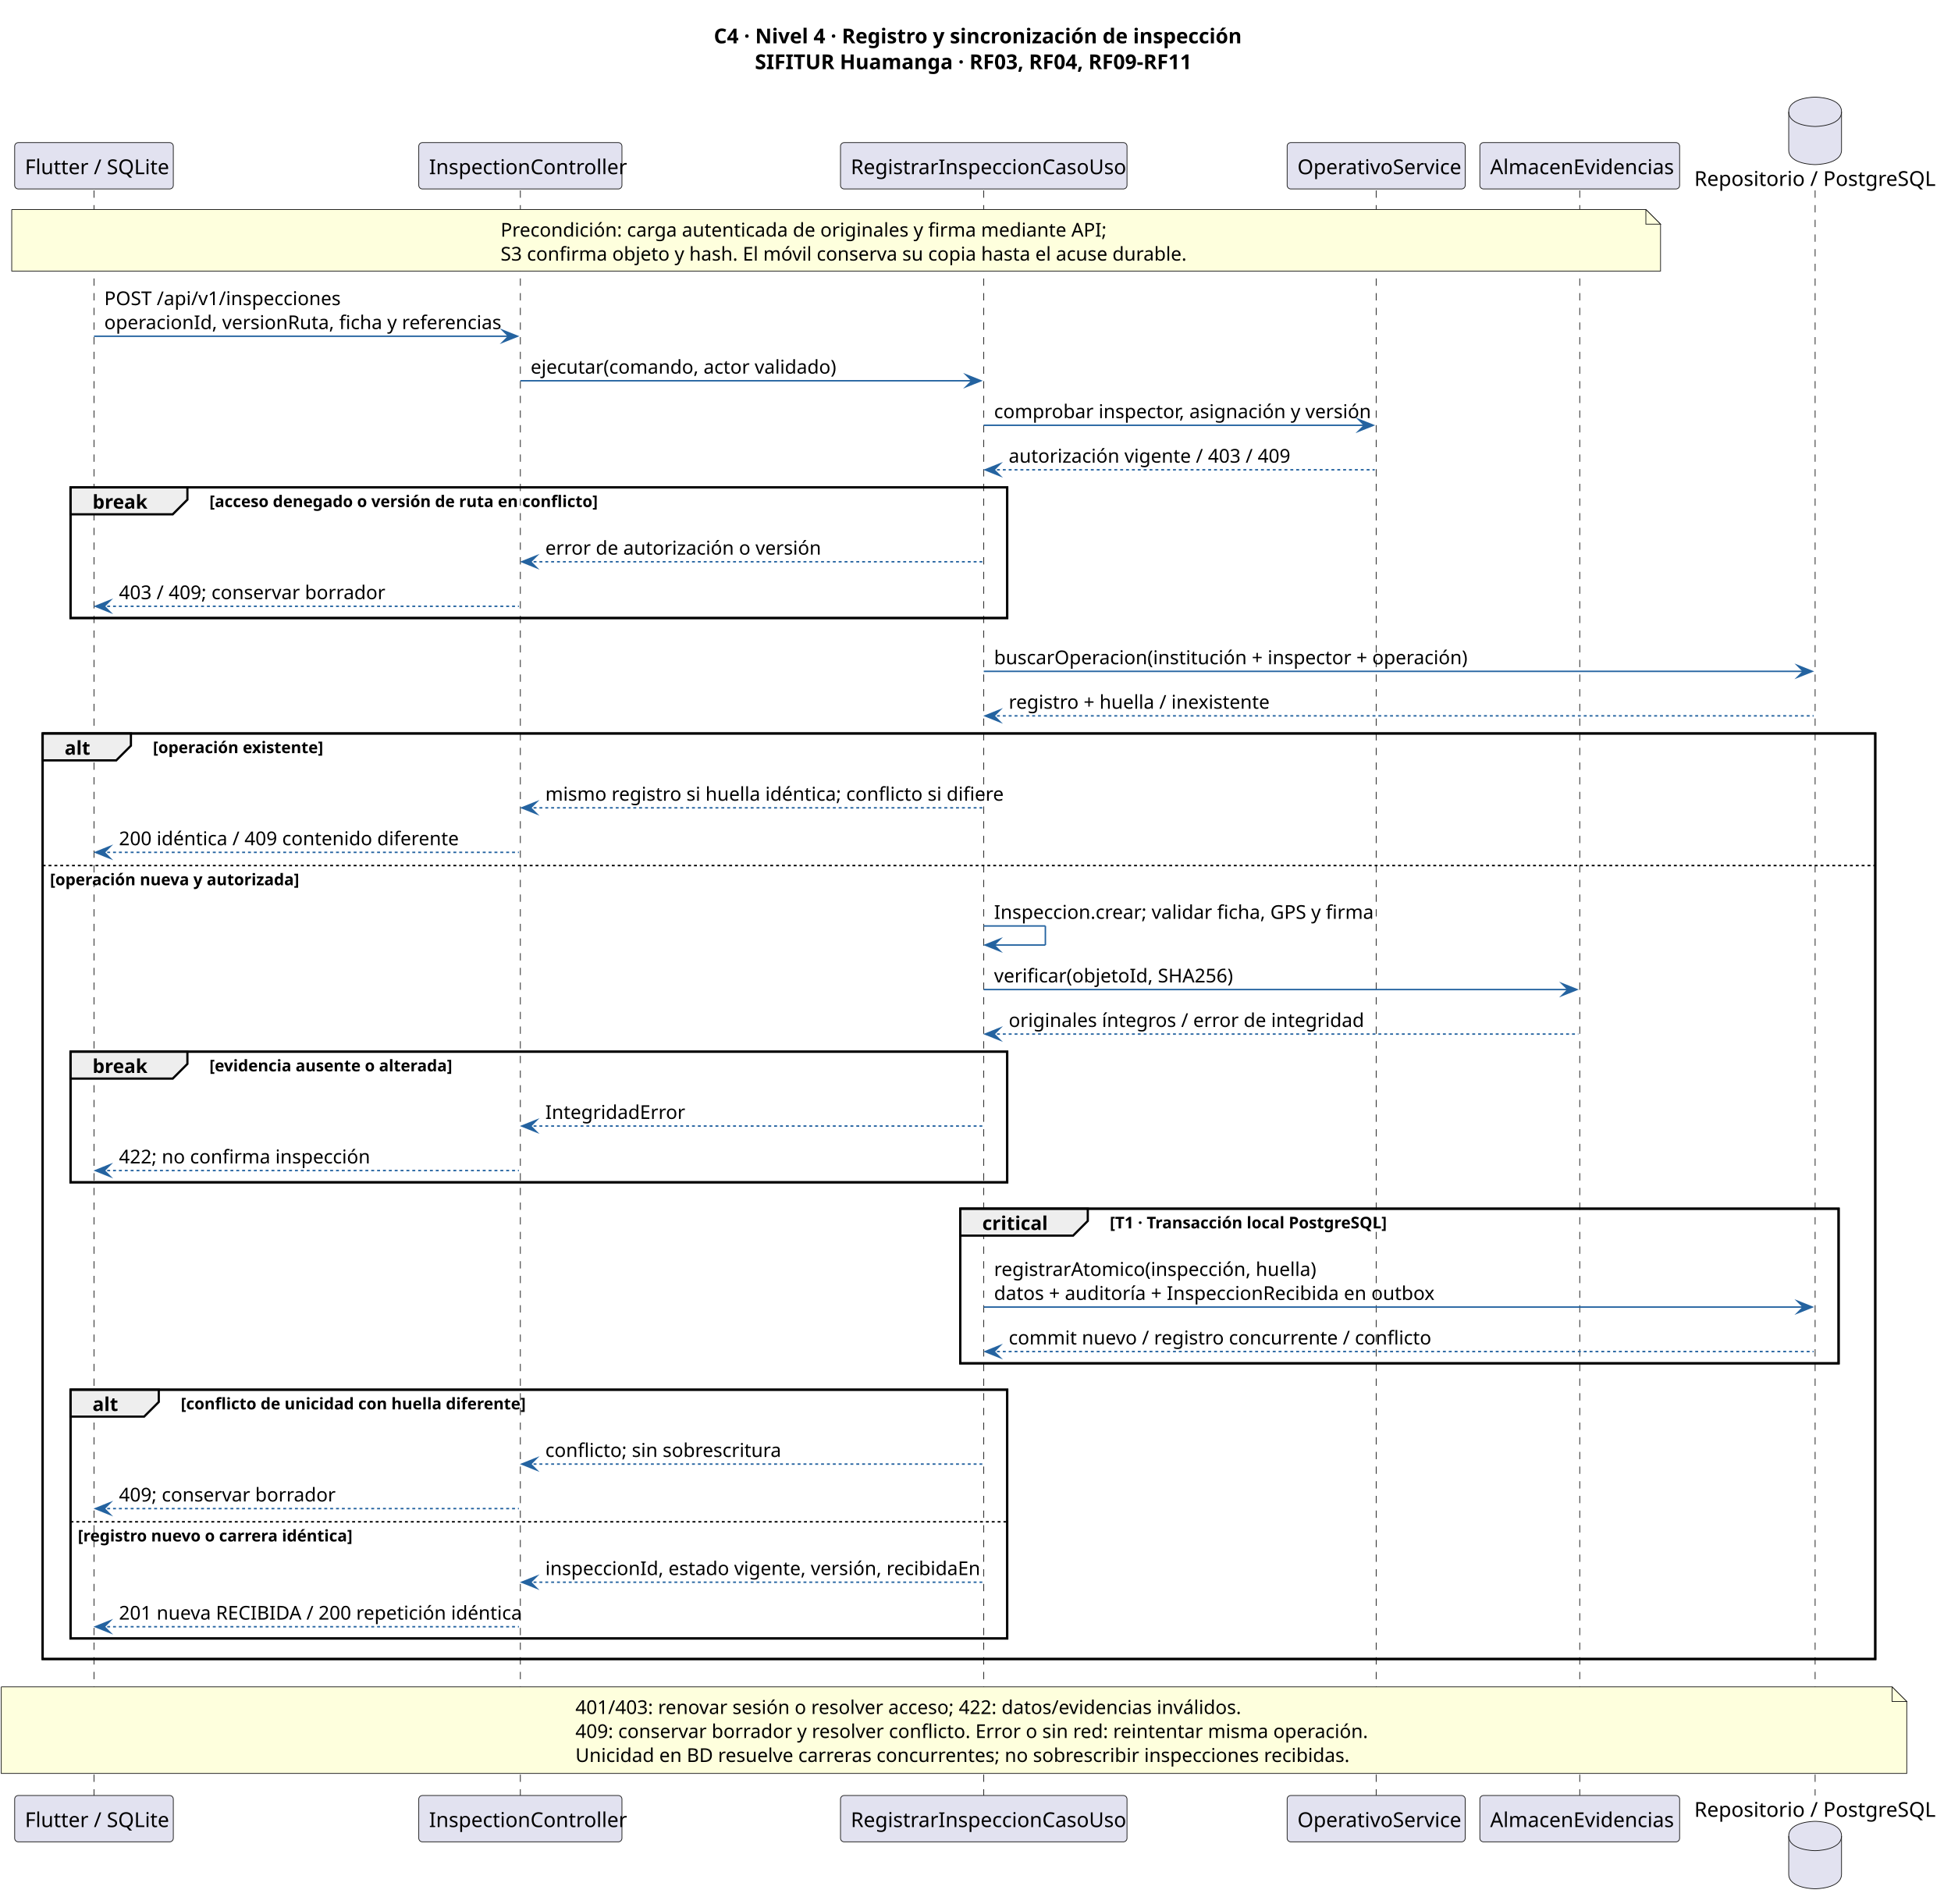
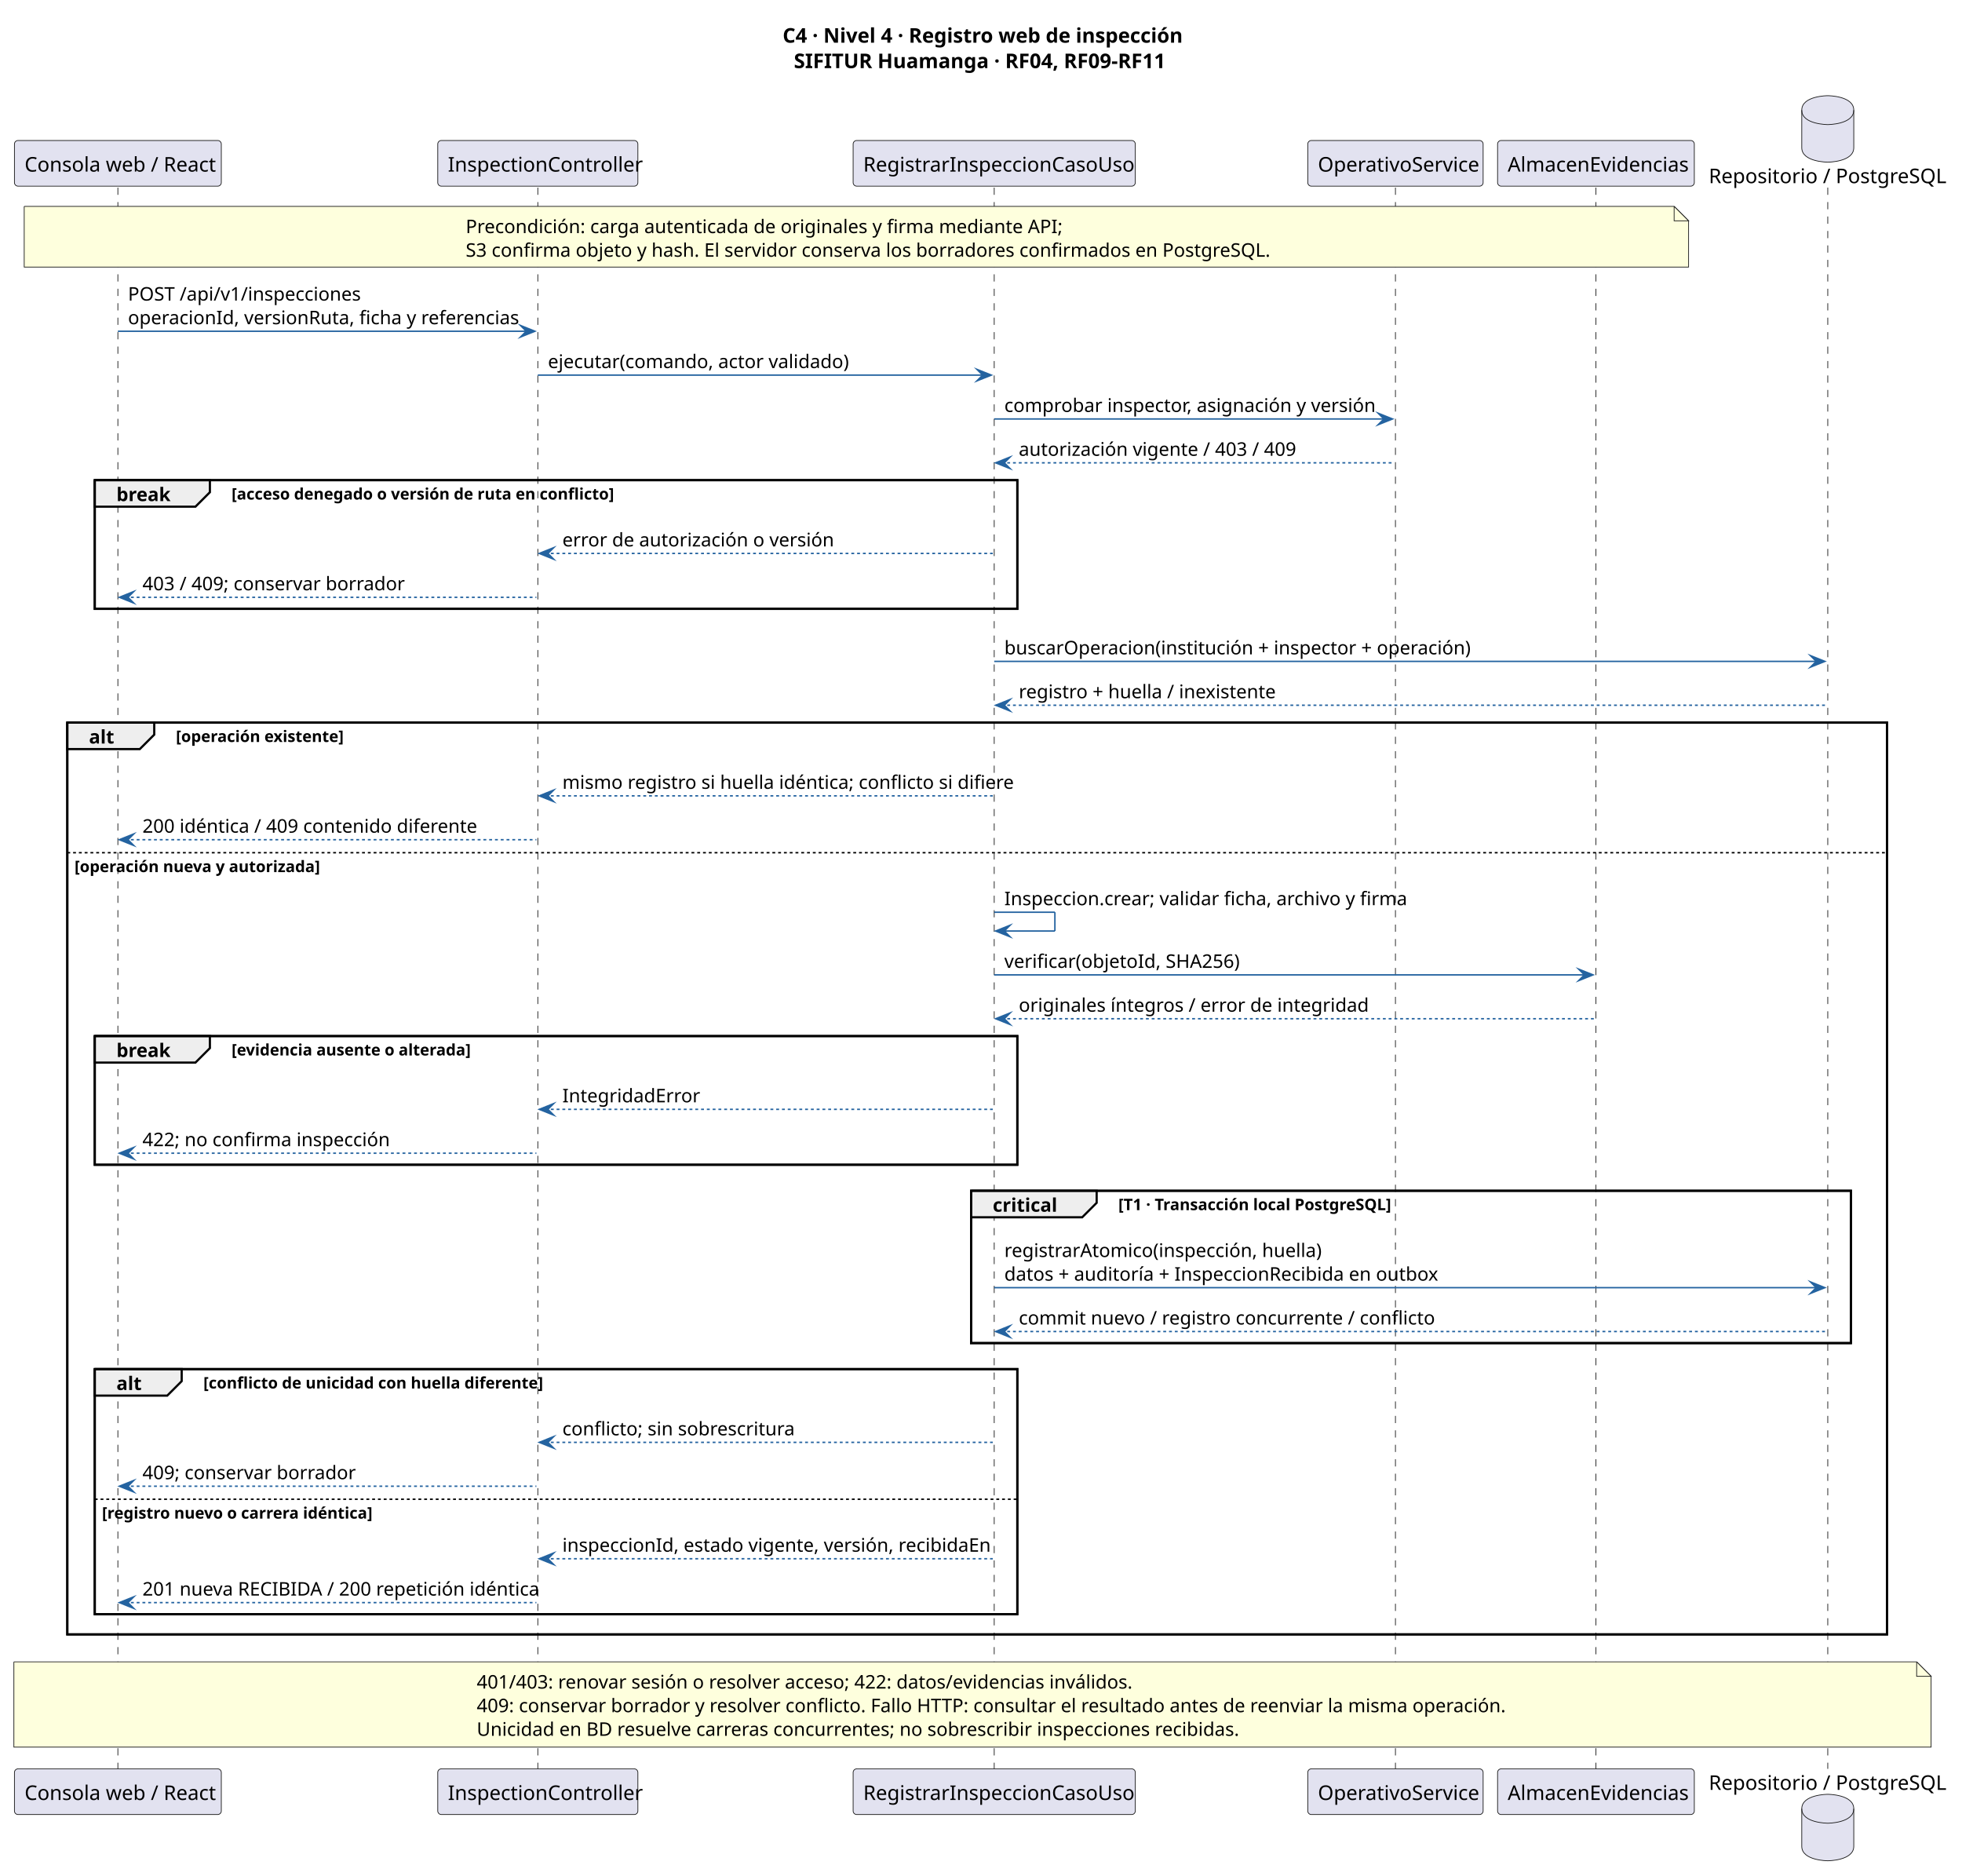
- <svg xmlns="http://www.w3.org/2000/svg" version="1.1" data-diagram-type="SEQUENCE" style="width:1330px;height:1298px;background:#FFFFFF;" width="1330px" height="1298px" viewBox="0 0 1330 1298" zoomAndPan="magnify" preserveAspectRatio="none" contentStyleType="text/css">
+ <svg xmlns="http://www.w3.org/2000/svg" version="1.1" data-diagram-type="SEQUENCE" style="width:1358px;height:1298px;background:#FFFFFF;" width="1358px" height="1298px" viewBox="0 0 1358 1298" zoomAndPan="magnify" preserveAspectRatio="none" contentStyleType="text/css">
  <defs />
  <g font-family="sans-serif" lengthAdjust="spacing">
    <g class="title" data-source-line="1">
-       <text x="486.603" y="29.533" fill="#000" font-size="14" textLength="355.537" font-weight="700">C4 · Nivel 4 · Registro y sincronización de inspección</text>
-       <text x="514.62" y="47.143" fill="#000" font-size="14" textLength="299.503" font-weight="700">SIFITUR Huamanga · RF03, RF04, RF09-RF11</text>
-     </g>
-     <rect x="48.072" y="332.289" width="638.556" height="89.055" fill="none" style="stroke:#000;stroke-width:1.5;" />
-     <rect x="29.072" y="500.047" width="1249.298" height="631" fill="none" style="stroke:#000;stroke-width:1.5;" />
-     <rect x="48.072" y="716.992" width="638.556" height="89.055" fill="none" style="stroke:#000;stroke-width:1.5;" />
-     <rect x="654.628" y="824.047" width="598.742" height="105.406" fill="none" style="stroke:#000;stroke-width:1.5;" />
-     <rect x="48.072" y="947.453" width="638.556" height="169.594" fill="none" style="stroke:#000;stroke-width:1.5;" />
-     <g class="participant-lifeline" data-qualified-name="Movil" data-entity-uid="part1" id="part1-lifeline" data-source-line="4">
-       <g>
-         <rect x="60.572" y="129.828" width="8" height="1094.273" fill="#000" fill-opacity="0" />
-         <line x1="64.072" y1="129.828" x2="64.072" y2="1224.102" style="stroke:#181818;stroke-width:0.5;stroke-dasharray:5,5;" />
+       <text x="541.698" y="29.533" fill="#000" font-size="14" textLength="273.068" font-weight="700">C4 · Nivel 4 · Registro web de inspección</text>
+       <text x="549.487" y="47.143" fill="#000" font-size="14" textLength="257.489" font-weight="700">SIFITUR Huamanga · RF04, RF09-RF11</text>
+     </g>
+     <rect x="65.589" y="332.289" width="638.556" height="89.055" fill="none" style="stroke:#000;stroke-width:1.5;" />
+     <rect x="46.589" y="500.047" width="1259.502" height="631" fill="none" style="stroke:#000;stroke-width:1.5;" />
+     <rect x="65.589" y="716.992" width="638.556" height="89.055" fill="none" style="stroke:#000;stroke-width:1.5;" />
+     <rect x="672.145" y="824.047" width="608.947" height="105.406" fill="none" style="stroke:#000;stroke-width:1.5;" />
+     <rect x="65.589" y="947.453" width="638.556" height="169.594" fill="none" style="stroke:#000;stroke-width:1.5;" />
+     <g class="participant-lifeline" data-qualified-name="Web" data-entity-uid="part1" id="part1-lifeline" data-source-line="4">
+       <g>
+         <rect x="78.089" y="129.828" width="8" height="1094.273" fill="#000" fill-opacity="0" />
+         <line x1="81.589" y1="129.828" x2="81.589" y2="1224.102" style="stroke:#181818;stroke-width:0.5;stroke-dasharray:5,5;" />
      </g>
    </g>
    <g class="participant-lifeline" data-qualified-name="Controller" data-entity-uid="part2" id="part2-lifeline" data-source-line="5">
      <g>
-         <rect x="351.231" y="129.828" width="8" height="1094.273" fill="#000" fill-opacity="0" />
-         <line x1="354.731" y1="129.828" x2="354.731" y2="1224.102" style="stroke:#181818;stroke-width:0.5;stroke-dasharray:5,5;" />
+         <rect x="368.748" y="129.828" width="8" height="1094.273" fill="#000" fill-opacity="0" />
+         <line x1="372.248" y1="129.828" x2="372.248" y2="1224.102" style="stroke:#181818;stroke-width:0.5;stroke-dasharray:5,5;" />
      </g>
    </g>
    <g class="participant-lifeline" data-qualified-name="Caso" data-entity-uid="part3" id="part3-lifeline" data-source-line="6">
      <g>
-         <rect x="667.128" y="129.828" width="8" height="1094.273" fill="#000" fill-opacity="0" />
-         <line x1="670.628" y1="129.828" x2="670.628" y2="1224.102" style="stroke:#181818;stroke-width:0.5;stroke-dasharray:5,5;" />
+         <rect x="684.645" y="129.828" width="8" height="1094.273" fill="#000" fill-opacity="0" />
+         <line x1="688.145" y1="129.828" x2="688.145" y2="1224.102" style="stroke:#181818;stroke-width:0.5;stroke-dasharray:5,5;" />
      </g>
    </g>
    <g class="participant-lifeline" data-qualified-name="Operativo" data-entity-uid="part4" id="part4-lifeline" data-source-line="7">
      <g>
-         <rect x="934.637" y="129.828" width="8" height="1094.273" fill="#000" fill-opacity="0" />
-         <line x1="938.137" y1="129.828" x2="938.137" y2="1224.102" style="stroke:#181818;stroke-width:0.5;stroke-dasharray:5,5;" />
+         <rect x="962.358" y="129.828" width="8" height="1094.273" fill="#000" fill-opacity="0" />
+         <line x1="965.858" y1="129.828" x2="965.858" y2="1224.102" style="stroke:#181818;stroke-width:0.5;stroke-dasharray:5,5;" />
      </g>
    </g>
    <g class="participant-lifeline" data-qualified-name="Objetos" data-entity-uid="part5" id="part5-lifeline" data-source-line="8">
      <g>
-         <rect x="1073.412" y="129.828" width="8" height="1094.273" fill="#000" fill-opacity="0" />
-         <line x1="1076.912" y1="129.828" x2="1076.912" y2="1224.102" style="stroke:#181818;stroke-width:0.5;stroke-dasharray:5,5;" />
+         <rect x="1101.134" y="129.828" width="8" height="1094.273" fill="#000" fill-opacity="0" />
+         <line x1="1104.634" y1="129.828" x2="1104.634" y2="1224.102" style="stroke:#181818;stroke-width:0.5;stroke-dasharray:5,5;" />
      </g>
    </g>
    <g class="participant-lifeline" data-qualified-name="DB" data-entity-uid="part6" id="part6-lifeline" data-source-line="9">
      <g>
-         <rect x="1233.87" y="129.828" width="8" height="1094.273" fill="#000" fill-opacity="0" />
-         <line x1="1237.37" y1="129.828" x2="1237.37" y2="1224.102" style="stroke:#181818;stroke-width:0.5;stroke-dasharray:5,5;" />
-       </g>
-     </g>
-     <g class="participant participant-head" data-qualified-name="Movil" data-entity-uid="part1" id="part1-head" data-source-line="4">
-       <rect x="10" y="97.219" width="108.145" height="31.609" fill="#E2E2F0" style="stroke:#181818;stroke-width:0.5;" rx="2.5" ry="2.5" />
-       <text x="17" y="118.752" fill="#000" font-size="14" textLength="94.145">Flutter / SQLite</text>
+         <rect x="1261.592" y="129.828" width="8" height="1094.273" fill="#000" fill-opacity="0" />
+         <line x1="1265.092" y1="129.828" x2="1265.092" y2="1224.102" style="stroke:#181818;stroke-width:0.5;stroke-dasharray:5,5;" />
+       </g>
+     </g>
+     <g class="participant participant-head" data-qualified-name="Web" data-entity-uid="part1" id="part1-head" data-source-line="4">
+       <rect x="10" y="97.219" width="143.179" height="31.609" fill="#E2E2F0" style="stroke:#181818;stroke-width:0.5;" rx="2.5" ry="2.5" />
+       <text x="17" y="118.752" fill="#000" font-size="14" textLength="129.179">Consola web / React</text>
    </g>
    <g class="participant participant-head" data-qualified-name="Controller" data-entity-uid="part2" id="part2-head" data-source-line="5">
-       <rect x="285.476" y="97.219" width="138.51" height="31.609" fill="#E2E2F0" style="stroke:#181818;stroke-width:0.5;" rx="2.5" ry="2.5" />
-       <text x="292.476" y="118.752" fill="#000" font-size="14" textLength="124.51">InspectionController</text>
+       <rect x="302.993" y="97.219" width="138.51" height="31.609" fill="#E2E2F0" style="stroke:#181818;stroke-width:0.5;" rx="2.5" ry="2.5" />
+       <text x="309.993" y="118.752" fill="#000" font-size="14" textLength="124.51">InspectionController</text>
    </g>
    <g class="participant participant-head" data-qualified-name="Caso" data-entity-uid="part3" id="part3-head" data-source-line="6">
-       <rect x="572.977" y="97.219" width="195.303" height="31.609" fill="#E2E2F0" style="stroke:#181818;stroke-width:0.5;" rx="2.5" ry="2.5" />
-       <text x="579.977" y="118.752" fill="#000" font-size="14" textLength="181.303">RegistrarInspeccionCasoUso</text>
+       <rect x="590.494" y="97.219" width="195.303" height="31.609" fill="#E2E2F0" style="stroke:#181818;stroke-width:0.5;" rx="2.5" ry="2.5" />
+       <text x="597.494" y="118.752" fill="#000" font-size="14" textLength="181.303">RegistrarInspeccionCasoUso</text>
    </g>
    <g class="participant participant-head" data-qualified-name="Operativo" data-entity-uid="part4" id="part4-head" data-source-line="7">
-       <rect x="877.447" y="97.219" width="121.379" height="31.609" fill="#E2E2F0" style="stroke:#181818;stroke-width:0.5;" rx="2.5" ry="2.5" />
-       <text x="884.447" y="118.752" fill="#000" font-size="14" textLength="107.379">OperativoService</text>
+       <rect x="905.169" y="97.219" width="121.379" height="31.609" fill="#E2E2F0" style="stroke:#181818;stroke-width:0.5;" rx="2.5" ry="2.5" />
+       <text x="912.169" y="118.752" fill="#000" font-size="14" textLength="107.379">OperativoService</text>
    </g>
    <g class="participant participant-head" data-qualified-name="Objetos" data-entity-uid="part5" id="part5-head" data-source-line="8">
-       <rect x="1008.826" y="97.219" width="136.172" height="31.609" fill="#E2E2F0" style="stroke:#181818;stroke-width:0.5;" rx="2.5" ry="2.5" />
-       <text x="1015.826" y="118.752" fill="#000" font-size="14" textLength="122.172">AlmacenEvidencias</text>
+       <rect x="1036.548" y="97.219" width="136.172" height="31.609" fill="#E2E2F0" style="stroke:#181818;stroke-width:0.5;" rx="2.5" ry="2.5" />
+       <text x="1043.548" y="118.752" fill="#000" font-size="14" textLength="122.172">AlmacenEvidencias</text>
    </g>
    <g class="participant participant-head" data-qualified-name="DB" data-entity-uid="part6" id="part6-head" data-source-line="9">
-       <text x="1154.998" y="126.752" fill="#000" font-size="14" textLength="158.744">Repositorio / PostgreSQL</text>
-       <path d="M1219.37,76.219 C1219.37,66.219 1237.37,66.219 1237.37,66.219 C1237.37,66.219 1255.37,66.219 1255.37,76.219 L1255.37,102.219 C1255.37,112.219 1237.37,112.219 1237.37,112.219 C1237.37,112.219 1219.37,112.219 1219.37,102.219 L1219.37,76.219" style="stroke:#181818;stroke-width:0.5;" fill="#E2E2F0" />
-       <path d="M1219.37,76.219 C1219.37,86.219 1237.37,86.219 1237.37,86.219 C1237.37,86.219 1255.37,86.219 1255.37,76.219" style="stroke:#181818;stroke-width:0.5;" fill="none" />
-     </g>
-     <g class="participant participant-tail" data-qualified-name="Movil" data-entity-uid="part1" id="part1-tail" data-source-line="4">
-       <rect x="10" y="1224.102" width="108.145" height="31.609" fill="#E2E2F0" style="stroke:#181818;stroke-width:0.5;" rx="2.5" ry="2.5" />
-       <text x="17" y="1245.635" fill="#000" font-size="14" textLength="94.145">Flutter / SQLite</text>
+       <text x="1182.72" y="126.752" fill="#000" font-size="14" textLength="158.744">Repositorio / PostgreSQL</text>
+       <path d="M1247.092,76.219 C1247.092,66.219 1265.092,66.219 1265.092,66.219 C1265.092,66.219 1283.092,66.219 1283.092,76.219 L1283.092,102.219 C1283.092,112.219 1265.092,112.219 1265.092,112.219 C1265.092,112.219 1247.092,112.219 1247.092,102.219 L1247.092,76.219" style="stroke:#181818;stroke-width:0.5;" fill="#E2E2F0" />
+       <path d="M1247.092,76.219 C1247.092,86.219 1265.092,86.219 1265.092,86.219 C1265.092,86.219 1283.092,86.219 1283.092,76.219" style="stroke:#181818;stroke-width:0.5;" fill="none" />
+     </g>
+     <g class="participant participant-tail" data-qualified-name="Web" data-entity-uid="part1" id="part1-tail" data-source-line="4">
+       <rect x="10" y="1224.102" width="143.179" height="31.609" fill="#E2E2F0" style="stroke:#181818;stroke-width:0.5;" rx="2.5" ry="2.5" />
+       <text x="17" y="1245.635" fill="#000" font-size="14" textLength="129.179">Consola web / React</text>
    </g>
    <g class="participant participant-tail" data-qualified-name="Controller" data-entity-uid="part2" id="part2-tail" data-source-line="5">
-       <rect x="285.476" y="1224.102" width="138.51" height="31.609" fill="#E2E2F0" style="stroke:#181818;stroke-width:0.5;" rx="2.5" ry="2.5" />
-       <text x="292.476" y="1245.635" fill="#000" font-size="14" textLength="124.51">InspectionController</text>
+       <rect x="302.993" y="1224.102" width="138.51" height="31.609" fill="#E2E2F0" style="stroke:#181818;stroke-width:0.5;" rx="2.5" ry="2.5" />
+       <text x="309.993" y="1245.635" fill="#000" font-size="14" textLength="124.51">InspectionController</text>
    </g>
    <g class="participant participant-tail" data-qualified-name="Caso" data-entity-uid="part3" id="part3-tail" data-source-line="6">
-       <rect x="572.977" y="1224.102" width="195.303" height="31.609" fill="#E2E2F0" style="stroke:#181818;stroke-width:0.5;" rx="2.5" ry="2.5" />
-       <text x="579.977" y="1245.635" fill="#000" font-size="14" textLength="181.303">RegistrarInspeccionCasoUso</text>
+       <rect x="590.494" y="1224.102" width="195.303" height="31.609" fill="#E2E2F0" style="stroke:#181818;stroke-width:0.5;" rx="2.5" ry="2.5" />
+       <text x="597.494" y="1245.635" fill="#000" font-size="14" textLength="181.303">RegistrarInspeccionCasoUso</text>
    </g>
    <g class="participant participant-tail" data-qualified-name="Operativo" data-entity-uid="part4" id="part4-tail" data-source-line="7">
-       <rect x="877.447" y="1224.102" width="121.379" height="31.609" fill="#E2E2F0" style="stroke:#181818;stroke-width:0.5;" rx="2.5" ry="2.5" />
-       <text x="884.447" y="1245.635" fill="#000" font-size="14" textLength="107.379">OperativoService</text>
+       <rect x="905.169" y="1224.102" width="121.379" height="31.609" fill="#E2E2F0" style="stroke:#181818;stroke-width:0.5;" rx="2.5" ry="2.5" />
+       <text x="912.169" y="1245.635" fill="#000" font-size="14" textLength="107.379">OperativoService</text>
    </g>
    <g class="participant participant-tail" data-qualified-name="Objetos" data-entity-uid="part5" id="part5-tail" data-source-line="8">
-       <rect x="1008.826" y="1224.102" width="136.172" height="31.609" fill="#E2E2F0" style="stroke:#181818;stroke-width:0.5;" rx="2.5" ry="2.5" />
-       <text x="1015.826" y="1245.635" fill="#000" font-size="14" textLength="122.172">AlmacenEvidencias</text>
+       <rect x="1036.548" y="1224.102" width="136.172" height="31.609" fill="#E2E2F0" style="stroke:#181818;stroke-width:0.5;" rx="2.5" ry="2.5" />
+       <text x="1043.548" y="1245.635" fill="#000" font-size="14" textLength="122.172">AlmacenEvidencias</text>
    </g>
    <g class="participant participant-tail" data-qualified-name="DB" data-entity-uid="part6" id="part6-tail" data-source-line="9">
-       <text x="1154.998" y="1238.635" fill="#000" font-size="14" textLength="158.744">Repositorio / PostgreSQL</text>
-       <path d="M1219.37,1251.711 C1219.37,1241.711 1237.37,1241.711 1237.37,1241.711 C1237.37,1241.711 1255.37,1241.711 1255.37,1251.711 L1255.37,1277.711 C1255.37,1287.711 1237.37,1287.711 1237.37,1287.711 C1237.37,1287.711 1219.37,1287.711 1219.37,1277.711 L1219.37,1251.711" style="stroke:#181818;stroke-width:0.5;" fill="#E2E2F0" />
-       <path d="M1219.37,1251.711 C1219.37,1261.711 1237.37,1261.711 1237.37,1261.711 C1237.37,1261.711 1255.37,1261.711 1255.37,1251.711" style="stroke:#181818;stroke-width:0.5;" fill="none" />
-     </g>
-     <path d="M7.993,142.828 L7.993,184.828 L1131.993,184.828 L1131.993,152.828 L1121.993,142.828 L7.993,142.828" style="stroke:#181818;stroke-width:0.5;" fill="#FEFFDD" />
-     <path d="M1121.993,142.828 L1121.993,152.828 L1131.993,152.828 L1121.993,142.828" style="stroke:#181818;stroke-width:0.5;" fill="#FEFFDD" />
-     <text x="341.26" y="161.323" fill="#000" font-size="13" textLength="390.939">Precondición: carga autenticada de originales y firma mediante API;</text>
-     <text x="341.26" y="177.675" fill="#000" font-size="13" textLength="449.465">S3 confirma objeto y hash. El móvil conserva su copia hasta el acuse durable.</text>
+       <text x="1182.72" y="1238.635" fill="#000" font-size="14" textLength="158.744">Repositorio / PostgreSQL</text>
+       <path d="M1247.092,1251.711 C1247.092,1241.711 1265.092,1241.711 1265.092,1241.711 C1265.092,1241.711 1283.092,1241.711 1283.092,1251.711 L1283.092,1277.711 C1283.092,1287.711 1265.092,1287.711 1265.092,1287.711 C1265.092,1287.711 1247.092,1287.711 1247.092,1277.711 L1247.092,1251.711" style="stroke:#181818;stroke-width:0.5;" fill="#E2E2F0" />
+       <path d="M1247.092,1251.711 C1247.092,1261.711 1265.092,1261.711 1265.092,1261.711 C1265.092,1261.711 1283.092,1261.711 1283.092,1251.711" style="stroke:#181818;stroke-width:0.5;" fill="none" />
+     </g>
+     <path d="M16.752,142.828 L16.752,184.828 L1168.752,184.828 L1168.752,152.828 L1158.752,142.828 L16.752,142.828" style="stroke:#181818;stroke-width:0.5;" fill="#FEFFDD" />
+     <path d="M1158.752,142.828 L1158.752,152.828 L1168.752,152.828 L1158.752,142.828" style="stroke:#181818;stroke-width:0.5;" fill="#FEFFDD" />
+     <text x="322.343" y="161.323" fill="#000" font-size="13" textLength="390.939">Precondición: carga autenticada de originales y firma mediante API;</text>
+     <text x="322.343" y="177.675" fill="#000" font-size="13" textLength="532.537">S3 confirma objeto y hash. El servidor conserva los borradores confirmados en PostgreSQL.</text>
    <g class="message" data-entity-1="part1" data-entity-2="part2" id="msg1" data-source-line="14">
-       <polygon points="342.731,225.234,352.731,229.234,342.731,233.234,346.731,229.234" fill="#2463A0" style="stroke:#2463A0;stroke-width:1;stroke-linejoin:miter;stroke-miterlimit:10;" />
-       <line x1="64.072" y1="229.234" x2="348.731" y2="229.234" style="stroke:#2463A0;stroke-width:1;" />
-       <text x="71.072" y="208.026" fill="#000" font-size="13" textLength="156.076">POST /api/v1/inspecciones</text>
-       <text x="71.072" y="224.378" fill="#000" font-size="13" textLength="257.245">operacionId, versionRuta, ficha y referencias</text>
+       <polygon points="360.248,225.234,370.248,229.234,360.248,233.234,364.248,229.234" fill="#2463A0" style="stroke:#2463A0;stroke-width:1;stroke-linejoin:miter;stroke-miterlimit:10;" />
+       <line x1="81.589" y1="229.234" x2="366.248" y2="229.234" style="stroke:#2463A0;stroke-width:1;" />
+       <text x="88.589" y="208.026" fill="#000" font-size="13" textLength="156.076">POST /api/v1/inspecciones</text>
+       <text x="88.589" y="224.378" fill="#000" font-size="13" textLength="257.245">operacionId, versionRuta, ficha y referencias</text>
    </g>
    <g class="message" data-entity-1="part2" data-entity-2="part3" id="msg2" data-source-line="15">
-       <polygon points="658.628,255.586,668.628,259.586,658.628,263.586,662.628,259.586" fill="#2463A0" style="stroke:#2463A0;stroke-width:1;stroke-linejoin:miter;stroke-miterlimit:10;" />
-       <line x1="354.731" y1="259.586" x2="664.628" y2="259.586" style="stroke:#2463A0;stroke-width:1;" />
-       <text x="361.731" y="254.729" fill="#000" font-size="13" textLength="196.549">ejecutar(comando, actor validado)</text>
+       <polygon points="676.145,255.586,686.145,259.586,676.145,263.586,680.145,259.586" fill="#2463A0" style="stroke:#2463A0;stroke-width:1;stroke-linejoin:miter;stroke-miterlimit:10;" />
+       <line x1="372.248" y1="259.586" x2="682.145" y2="259.586" style="stroke:#2463A0;stroke-width:1;" />
+       <text x="379.248" y="254.729" fill="#000" font-size="13" textLength="196.549">ejecutar(comando, actor validado)</text>
    </g>
    <g class="message" data-entity-1="part3" data-entity-2="part4" id="msg3" data-source-line="16">
-       <polygon points="926.137,285.938,936.137,289.938,926.137,293.938,930.137,289.938" fill="#2463A0" style="stroke:#2463A0;stroke-width:1;stroke-linejoin:miter;stroke-miterlimit:10;" />
-       <line x1="670.628" y1="289.938" x2="932.137" y2="289.938" style="stroke:#2463A0;stroke-width:1;" />
-       <text x="677.628" y="285.081" fill="#000" font-size="13" textLength="243.509">comprobar inspector, asignación y versión</text>
+       <polygon points="953.858,285.938,963.858,289.938,953.858,293.938,957.858,289.938" fill="#2463A0" style="stroke:#2463A0;stroke-width:1;stroke-linejoin:miter;stroke-miterlimit:10;" />
+       <line x1="688.145" y1="289.938" x2="959.858" y2="289.938" style="stroke:#2463A0;stroke-width:1;" />
+       <text x="695.145" y="285.081" fill="#000" font-size="13" textLength="243.509">comprobar inspector, asignación y versión</text>
    </g>
    <g class="message" data-entity-1="part4" data-entity-2="part3" id="msg4" data-source-line="17">
-       <polygon points="681.628,316.289,671.628,320.289,681.628,324.289,677.628,320.289" fill="#2463A0" style="stroke:#2463A0;stroke-width:1;stroke-linejoin:miter;stroke-miterlimit:10;" />
-       <line x1="675.628" y1="320.289" x2="937.137" y2="320.289" style="stroke:#2463A0;stroke-width:1;stroke-dasharray:2,2;" />
-       <text x="687.628" y="315.433" fill="#000" font-size="13" textLength="180.68">autorización vigente / 403 / 409</text>
-     </g>
-     <path d="M48.072,332.289 L127.762,332.289 L127.762,340.641 L117.762,350.641 L48.072,350.641 L48.072,332.289" style="stroke:#000;stroke-width:1.5;" fill="#EEE" />
-     <rect x="48.072" y="332.289" width="638.556" height="89.055" fill="none" style="stroke:#000;stroke-width:1.5;" />
-     <text x="63.072" y="346.784" fill="#000" font-size="13" textLength="34.69" font-weight="700">break</text>
-     <text x="142.762" y="345.708" fill="#000" font-size="11" textLength="256.11" font-weight="700">[acceso denegado o versión de ruta en conflicto]</text>
+       <polygon points="699.145,316.289,689.145,320.289,699.145,324.289,695.145,320.289" fill="#2463A0" style="stroke:#2463A0;stroke-width:1;stroke-linejoin:miter;stroke-miterlimit:10;" />
+       <line x1="693.145" y1="320.289" x2="964.858" y2="320.289" style="stroke:#2463A0;stroke-width:1;stroke-dasharray:2,2;" />
+       <text x="705.145" y="315.433" fill="#000" font-size="13" textLength="180.68">autorización vigente / 403 / 409</text>
+     </g>
+     <path d="M65.589,332.289 L145.279,332.289 L145.279,340.641 L135.279,350.641 L65.589,350.641 L65.589,332.289" style="stroke:#000;stroke-width:1.5;" fill="#EEE" />
+     <rect x="65.589" y="332.289" width="638.556" height="89.055" fill="none" style="stroke:#000;stroke-width:1.5;" />
+     <text x="80.589" y="346.784" fill="#000" font-size="13" textLength="34.69" font-weight="700">break</text>
+     <text x="160.279" y="345.708" fill="#000" font-size="11" textLength="256.11" font-weight="700">[acceso denegado o versión de ruta en conflicto]</text>
    <g class="message" data-entity-1="part3" data-entity-2="part2" id="msg5" data-source-line="19">
-       <polygon points="365.731,378.992,355.731,382.992,365.731,386.992,361.731,382.992" fill="#2463A0" style="stroke:#2463A0;stroke-width:1;stroke-linejoin:miter;stroke-miterlimit:10;" />
-       <line x1="359.731" y1="382.992" x2="669.628" y2="382.992" style="stroke:#2463A0;stroke-width:1;stroke-dasharray:2,2;" />
-       <text x="371.731" y="378.136" fill="#000" font-size="13" textLength="175.589">error de autorización o versión</text>
+       <polygon points="383.248,378.992,373.248,382.992,383.248,386.992,379.248,382.992" fill="#2463A0" style="stroke:#2463A0;stroke-width:1;stroke-linejoin:miter;stroke-miterlimit:10;" />
+       <line x1="377.248" y1="382.992" x2="687.145" y2="382.992" style="stroke:#2463A0;stroke-width:1;stroke-dasharray:2,2;" />
+       <text x="389.248" y="378.136" fill="#000" font-size="13" textLength="175.589">error de autorización o versión</text>
    </g>
    <g class="message" data-entity-1="part2" data-entity-2="part1" id="msg6" data-source-line="20">
-       <polygon points="75.072,409.344,65.072,413.344,75.072,417.344,71.072,413.344" fill="#2463A0" style="stroke:#2463A0;stroke-width:1;stroke-linejoin:miter;stroke-miterlimit:10;" />
-       <line x1="69.072" y1="413.344" x2="353.731" y2="413.344" style="stroke:#2463A0;stroke-width:1;stroke-dasharray:2,2;" />
-       <text x="81.072" y="408.487" fill="#000" font-size="13" textLength="171.266">403 / 409; conservar borrador</text>
+       <polygon points="92.589,409.344,82.589,413.344,92.589,417.344,88.589,413.344" fill="#2463A0" style="stroke:#2463A0;stroke-width:1;stroke-linejoin:miter;stroke-miterlimit:10;" />
+       <line x1="86.589" y1="413.344" x2="371.248" y2="413.344" style="stroke:#2463A0;stroke-width:1;stroke-dasharray:2,2;" />
+       <text x="98.589" y="408.487" fill="#000" font-size="13" textLength="171.266">403 / 409; conservar borrador</text>
    </g>
    <g class="message" data-entity-1="part3" data-entity-2="part6" id="msg7" data-source-line="22">
-       <polygon points="1225.37,453.695,1235.37,457.695,1225.37,461.695,1229.37,457.695" fill="#2463A0" style="stroke:#2463A0;stroke-width:1;stroke-linejoin:miter;stroke-miterlimit:10;" />
-       <line x1="670.628" y1="457.695" x2="1231.37" y2="457.695" style="stroke:#2463A0;stroke-width:1;" />
-       <text x="677.628" y="452.839" fill="#000" font-size="13" textLength="304.941">buscarOperacion(institución + inspector + operación)</text>
+       <polygon points="1253.092,453.695,1263.092,457.695,1253.092,461.695,1257.092,457.695" fill="#2463A0" style="stroke:#2463A0;stroke-width:1;stroke-linejoin:miter;stroke-miterlimit:10;" />
+       <line x1="688.145" y1="457.695" x2="1259.092" y2="457.695" style="stroke:#2463A0;stroke-width:1;" />
+       <text x="695.145" y="452.839" fill="#000" font-size="13" textLength="304.941">buscarOperacion(institución + inspector + operación)</text>
    </g>
    <g class="message" data-entity-1="part6" data-entity-2="part3" id="msg8" data-source-line="23">
-       <polygon points="681.628,484.047,671.628,488.047,681.628,492.047,677.628,488.047" fill="#2463A0" style="stroke:#2463A0;stroke-width:1;stroke-linejoin:miter;stroke-miterlimit:10;" />
-       <line x1="675.628" y1="488.047" x2="1236.37" y2="488.047" style="stroke:#2463A0;stroke-width:1;stroke-dasharray:2,2;" />
-       <text x="687.628" y="483.19" fill="#000" font-size="13" textLength="165.845">registro + huella / inexistente</text>
-     </g>
-     <path d="M29.072,500.047 L89.243,500.047 L89.243,508.398 L79.243,518.398 L29.072,518.398 L29.072,500.047" style="stroke:#000;stroke-width:1.5;" fill="#EEE" />
-     <rect x="29.072" y="500.047" width="1249.298" height="631" fill="none" style="stroke:#000;stroke-width:1.5;" />
-     <text x="44.072" y="514.542" fill="#000" font-size="13" textLength="15.171" font-weight="700">alt</text>
-     <text x="104.243" y="513.466" fill="#000" font-size="11" textLength="110.639" font-weight="700">[operación existente]</text>
+       <polygon points="699.145,484.047,689.145,488.047,699.145,492.047,695.145,488.047" fill="#2463A0" style="stroke:#2463A0;stroke-width:1;stroke-linejoin:miter;stroke-miterlimit:10;" />
+       <line x1="693.145" y1="488.047" x2="1264.092" y2="488.047" style="stroke:#2463A0;stroke-width:1;stroke-dasharray:2,2;" />
+       <text x="705.145" y="483.19" fill="#000" font-size="13" textLength="165.845">registro + huella / inexistente</text>
+     </g>
+     <path d="M46.589,500.047 L106.76,500.047 L106.76,508.398 L96.76,518.398 L46.589,518.398 L46.589,500.047" style="stroke:#000;stroke-width:1.5;" fill="#EEE" />
+     <rect x="46.589" y="500.047" width="1259.502" height="631" fill="none" style="stroke:#000;stroke-width:1.5;" />
+     <text x="61.589" y="514.542" fill="#000" font-size="13" textLength="15.171" font-weight="700">alt</text>
+     <text x="121.76" y="513.466" fill="#000" font-size="11" textLength="110.639" font-weight="700">[operación existente]</text>
    <g class="message" data-entity-1="part3" data-entity-2="part2" id="msg9" data-source-line="25">
-       <polygon points="365.731,546.75,355.731,550.75,365.731,554.75,361.731,550.75" fill="#2463A0" style="stroke:#2463A0;stroke-width:1;stroke-linejoin:miter;stroke-miterlimit:10;" />
-       <line x1="359.731" y1="550.75" x2="669.628" y2="550.75" style="stroke:#2463A0;stroke-width:1;stroke-dasharray:2,2;" />
-       <text x="371.731" y="545.894" fill="#000" font-size="13" textLength="291.897">mismo registro si huella idéntica; conflicto si difiere</text>
+       <polygon points="383.248,546.75,373.248,550.75,383.248,554.75,379.248,550.75" fill="#2463A0" style="stroke:#2463A0;stroke-width:1;stroke-linejoin:miter;stroke-miterlimit:10;" />
+       <line x1="377.248" y1="550.75" x2="687.145" y2="550.75" style="stroke:#2463A0;stroke-width:1;stroke-dasharray:2,2;" />
+       <text x="389.248" y="545.894" fill="#000" font-size="13" textLength="291.897">mismo registro si huella idéntica; conflicto si difiere</text>
    </g>
    <g class="message" data-entity-1="part2" data-entity-2="part1" id="msg10" data-source-line="26">
-       <polygon points="75.072,577.102,65.072,581.102,75.072,585.102,71.072,581.102" fill="#2463A0" style="stroke:#2463A0;stroke-width:1;stroke-linejoin:miter;stroke-miterlimit:10;" />
-       <line x1="69.072" y1="581.102" x2="353.731" y2="581.102" style="stroke:#2463A0;stroke-width:1;stroke-dasharray:2,2;" />
-       <text x="81.072" y="576.245" fill="#000" font-size="13" textLength="216.83">200 idéntica / 409 contenido diferente</text>
-     </g>
-     <line x1="29.072" y1="590.102" x2="1278.37" y2="590.102" style="stroke:#000;stroke-width:1;stroke-dasharray:2,2;" />
-     <text x="34.072" y="603.521" fill="#000" font-size="11" textLength="161.981" font-weight="700">[operación nueva y autorizada]</text>
+       <polygon points="92.589,577.102,82.589,581.102,92.589,585.102,88.589,581.102" fill="#2463A0" style="stroke:#2463A0;stroke-width:1;stroke-linejoin:miter;stroke-miterlimit:10;" />
+       <line x1="86.589" y1="581.102" x2="371.248" y2="581.102" style="stroke:#2463A0;stroke-width:1;stroke-dasharray:2,2;" />
+       <text x="98.589" y="576.245" fill="#000" font-size="13" textLength="216.83">200 idéntica / 409 contenido diferente</text>
+     </g>
+     <line x1="46.589" y1="590.102" x2="1306.092" y2="590.102" style="stroke:#000;stroke-width:1;stroke-dasharray:2,2;" />
+     <text x="51.589" y="603.521" fill="#000" font-size="11" textLength="161.981" font-weight="700">[operación nueva y autorizada]</text>
    <g class="message" data-entity-1="part3" data-entity-2="part3" id="msg11" data-source-line="28">
-       <line x1="670.628" y1="631.289" x2="712.628" y2="631.289" style="stroke:#2463A0;stroke-width:1;" />
-       <line x1="712.628" y1="631.289" x2="712.628" y2="644.289" style="stroke:#2463A0;stroke-width:1;" />
-       <line x1="671.628" y1="644.289" x2="712.628" y2="644.289" style="stroke:#2463A0;stroke-width:1;" />
-       <polygon points="681.628,640.289,671.628,644.289,681.628,648.289,677.628,644.289" fill="#2463A0" style="stroke:#2463A0;stroke-width:1;stroke-linejoin:miter;stroke-miterlimit:10;" />
-       <text x="677.628" y="626.433" fill="#000" font-size="13" textLength="249.26">Inspeccion.crear; validar ficha, GPS y firma</text>
+       <line x1="688.145" y1="631.289" x2="730.145" y2="631.289" style="stroke:#2463A0;stroke-width:1;" />
+       <line x1="730.145" y1="631.289" x2="730.145" y2="644.289" style="stroke:#2463A0;stroke-width:1;" />
+       <line x1="689.145" y1="644.289" x2="730.145" y2="644.289" style="stroke:#2463A0;stroke-width:1;" />
+       <polygon points="699.145,640.289,689.145,644.289,699.145,648.289,695.145,644.289" fill="#2463A0" style="stroke:#2463A0;stroke-width:1;stroke-linejoin:miter;stroke-miterlimit:10;" />
+       <text x="695.145" y="626.433" fill="#000" font-size="13" textLength="263.713">Inspeccion.crear; validar ficha, archivo y firma</text>
    </g>
    <g class="message" data-entity-1="part3" data-entity-2="part5" id="msg12" data-source-line="29">
-       <polygon points="1064.912,670.641,1074.912,674.641,1064.912,678.641,1068.912,674.641" fill="#2463A0" style="stroke:#2463A0;stroke-width:1;stroke-linejoin:miter;stroke-miterlimit:10;" />
-       <line x1="670.628" y1="674.641" x2="1070.912" y2="674.641" style="stroke:#2463A0;stroke-width:1;" />
-       <text x="677.628" y="669.784" fill="#000" font-size="13" textLength="156.07">verificar(objetoId, SHA256)</text>
+       <polygon points="1092.634,670.641,1102.634,674.641,1092.634,678.641,1096.634,674.641" fill="#2463A0" style="stroke:#2463A0;stroke-width:1;stroke-linejoin:miter;stroke-miterlimit:10;" />
+       <line x1="688.145" y1="674.641" x2="1098.634" y2="674.641" style="stroke:#2463A0;stroke-width:1;" />
+       <text x="695.145" y="669.784" fill="#000" font-size="13" textLength="156.07">verificar(objetoId, SHA256)</text>
    </g>
    <g class="message" data-entity-1="part5" data-entity-2="part3" id="msg13" data-source-line="30">
-       <polygon points="681.628,700.992,671.628,704.992,681.628,708.992,677.628,704.992" fill="#2463A0" style="stroke:#2463A0;stroke-width:1;stroke-linejoin:miter;stroke-miterlimit:10;" />
-       <line x1="675.628" y1="704.992" x2="1075.912" y2="704.992" style="stroke:#2463A0;stroke-width:1;stroke-dasharray:2,2;" />
-       <text x="687.628" y="700.136" fill="#000" font-size="13" textLength="223.292">originales íntegros / error de integridad</text>
-     </g>
-     <path d="M48.072,716.992 L127.762,716.992 L127.762,725.344 L117.762,735.344 L48.072,735.344 L48.072,716.992" style="stroke:#000;stroke-width:1.5;" fill="#EEE" />
-     <rect x="48.072" y="716.992" width="638.556" height="89.055" fill="none" style="stroke:#000;stroke-width:1.5;" />
-     <text x="63.072" y="731.487" fill="#000" font-size="13" textLength="34.69" font-weight="700">break</text>
-     <text x="142.762" y="730.411" fill="#000" font-size="11" textLength="157.115" font-weight="700">[evidencia ausente o alterada]</text>
+       <polygon points="699.145,700.992,689.145,704.992,699.145,708.992,695.145,704.992" fill="#2463A0" style="stroke:#2463A0;stroke-width:1;stroke-linejoin:miter;stroke-miterlimit:10;" />
+       <line x1="693.145" y1="704.992" x2="1103.634" y2="704.992" style="stroke:#2463A0;stroke-width:1;stroke-dasharray:2,2;" />
+       <text x="705.145" y="700.136" fill="#000" font-size="13" textLength="223.292">originales íntegros / error de integridad</text>
+     </g>
+     <path d="M65.589,716.992 L145.279,716.992 L145.279,725.344 L135.279,735.344 L65.589,735.344 L65.589,716.992" style="stroke:#000;stroke-width:1.5;" fill="#EEE" />
+     <rect x="65.589" y="716.992" width="638.556" height="89.055" fill="none" style="stroke:#000;stroke-width:1.5;" />
+     <text x="80.589" y="731.487" fill="#000" font-size="13" textLength="34.69" font-weight="700">break</text>
+     <text x="160.279" y="730.411" fill="#000" font-size="11" textLength="157.115" font-weight="700">[evidencia ausente o alterada]</text>
    <g class="message" data-entity-1="part3" data-entity-2="part2" id="msg14" data-source-line="32">
-       <polygon points="365.731,763.695,355.731,767.695,365.731,771.695,361.731,767.695" fill="#2463A0" style="stroke:#2463A0;stroke-width:1;stroke-linejoin:miter;stroke-miterlimit:10;" />
-       <line x1="359.731" y1="767.695" x2="669.628" y2="767.695" style="stroke:#2463A0;stroke-width:1;stroke-dasharray:2,2;" />
-       <text x="371.731" y="762.839" fill="#000" font-size="13" textLength="86.709">IntegridadError</text>
+       <polygon points="383.248,763.695,373.248,767.695,383.248,771.695,379.248,767.695" fill="#2463A0" style="stroke:#2463A0;stroke-width:1;stroke-linejoin:miter;stroke-miterlimit:10;" />
+       <line x1="377.248" y1="767.695" x2="687.145" y2="767.695" style="stroke:#2463A0;stroke-width:1;stroke-dasharray:2,2;" />
+       <text x="389.248" y="762.839" fill="#000" font-size="13" textLength="86.709">IntegridadError</text>
    </g>
    <g class="message" data-entity-1="part2" data-entity-2="part1" id="msg15" data-source-line="33">
-       <polygon points="75.072,794.047,65.072,798.047,75.072,802.047,71.072,798.047" fill="#2463A0" style="stroke:#2463A0;stroke-width:1;stroke-linejoin:miter;stroke-miterlimit:10;" />
-       <line x1="69.072" y1="798.047" x2="353.731" y2="798.047" style="stroke:#2463A0;stroke-width:1;stroke-dasharray:2,2;" />
-       <text x="81.072" y="793.19" fill="#000" font-size="13" textLength="161.872">422; no confirma inspección</text>
-     </g>
-     <path d="M654.628,824.047 L741.542,824.047 L741.542,832.398 L731.542,842.398 L654.628,842.398 L654.628,824.047" style="stroke:#000;stroke-width:1.5;" fill="#EEE" />
-     <rect x="654.628" y="824.047" width="598.742" height="105.406" fill="none" style="stroke:#000;stroke-width:1.5;" />
-     <text x="669.628" y="838.542" fill="#000" font-size="13" textLength="41.914" font-weight="700">critical</text>
-     <text x="756.542" y="837.466" fill="#000" font-size="11" textLength="189.487" font-weight="700">[T1 · Transacción local PostgreSQL]</text>
+       <polygon points="92.589,794.047,82.589,798.047,92.589,802.047,88.589,798.047" fill="#2463A0" style="stroke:#2463A0;stroke-width:1;stroke-linejoin:miter;stroke-miterlimit:10;" />
+       <line x1="86.589" y1="798.047" x2="371.248" y2="798.047" style="stroke:#2463A0;stroke-width:1;stroke-dasharray:2,2;" />
+       <text x="98.589" y="793.19" fill="#000" font-size="13" textLength="161.872">422; no confirma inspección</text>
+     </g>
+     <path d="M672.145,824.047 L759.059,824.047 L759.059,832.398 L749.059,842.398 L672.145,842.398 L672.145,824.047" style="stroke:#000;stroke-width:1.5;" fill="#EEE" />
+     <rect x="672.145" y="824.047" width="608.947" height="105.406" fill="none" style="stroke:#000;stroke-width:1.5;" />
+     <text x="687.145" y="838.542" fill="#000" font-size="13" textLength="41.914" font-weight="700">critical</text>
+     <text x="774.059" y="837.466" fill="#000" font-size="11" textLength="189.487" font-weight="700">[T1 · Transacción local PostgreSQL]</text>
    <g class="message" data-entity-1="part3" data-entity-2="part6" id="msg16" data-source-line="36">
-       <polygon points="1225.37,887.102,1235.37,891.102,1225.37,895.102,1229.37,891.102" fill="#2463A0" style="stroke:#2463A0;stroke-width:1;stroke-linejoin:miter;stroke-miterlimit:10;" />
-       <line x1="670.628" y1="891.102" x2="1231.37" y2="891.102" style="stroke:#2463A0;stroke-width:1;" />
-       <text x="677.628" y="869.894" fill="#000" font-size="13" textLength="206.642">registrarAtomico(inspección, huella)</text>
-       <text x="677.628" y="886.245" fill="#000" font-size="13" textLength="285.473">datos + auditoría + InspeccionRecibida en outbox</text>
+       <polygon points="1253.092,887.102,1263.092,891.102,1253.092,895.102,1257.092,891.102" fill="#2463A0" style="stroke:#2463A0;stroke-width:1;stroke-linejoin:miter;stroke-miterlimit:10;" />
+       <line x1="688.145" y1="891.102" x2="1259.092" y2="891.102" style="stroke:#2463A0;stroke-width:1;" />
+       <text x="695.145" y="869.894" fill="#000" font-size="13" textLength="206.642">registrarAtomico(inspección, huella)</text>
+       <text x="695.145" y="886.245" fill="#000" font-size="13" textLength="285.473">datos + auditoría + InspeccionRecibida en outbox</text>
    </g>
    <g class="message" data-entity-1="part6" data-entity-2="part3" id="msg17" data-source-line="37">
-       <polygon points="681.628,917.453,671.628,921.453,681.628,925.453,677.628,921.453" fill="#2463A0" style="stroke:#2463A0;stroke-width:1;stroke-linejoin:miter;stroke-miterlimit:10;" />
-       <line x1="675.628" y1="921.453" x2="1236.37" y2="921.453" style="stroke:#2463A0;stroke-width:1;stroke-dasharray:2,2;" />
-       <text x="687.628" y="916.597" fill="#000" font-size="13" textLength="265.891">commit nuevo / registro concurrente / conflicto</text>
-     </g>
-     <path d="M48.072,947.453 L108.243,947.453 L108.243,955.805 L98.243,965.805 L48.072,965.805 L48.072,947.453" style="stroke:#000;stroke-width:1.5;" fill="#EEE" />
-     <rect x="48.072" y="947.453" width="638.556" height="169.594" fill="none" style="stroke:#000;stroke-width:1.5;" />
-     <text x="63.072" y="961.948" fill="#000" font-size="13" textLength="15.171" font-weight="700">alt</text>
-     <text x="123.243" y="960.872" fill="#000" font-size="11" textLength="224.297" font-weight="700">[conflicto de unicidad con huella diferente]</text>
+       <polygon points="699.145,917.453,689.145,921.453,699.145,925.453,695.145,921.453" fill="#2463A0" style="stroke:#2463A0;stroke-width:1;stroke-linejoin:miter;stroke-miterlimit:10;" />
+       <line x1="693.145" y1="921.453" x2="1264.092" y2="921.453" style="stroke:#2463A0;stroke-width:1;stroke-dasharray:2,2;" />
+       <text x="705.145" y="916.597" fill="#000" font-size="13" textLength="265.891">commit nuevo / registro concurrente / conflicto</text>
+     </g>
+     <path d="M65.589,947.453 L125.76,947.453 L125.76,955.805 L115.76,965.805 L65.589,965.805 L65.589,947.453" style="stroke:#000;stroke-width:1.5;" fill="#EEE" />
+     <rect x="65.589" y="947.453" width="638.556" height="169.594" fill="none" style="stroke:#000;stroke-width:1.5;" />
+     <text x="80.589" y="961.948" fill="#000" font-size="13" textLength="15.171" font-weight="700">alt</text>
+     <text x="140.76" y="960.872" fill="#000" font-size="11" textLength="224.297" font-weight="700">[conflicto de unicidad con huella diferente]</text>
    <g class="message" data-entity-1="part3" data-entity-2="part2" id="msg18" data-source-line="40">
-       <polygon points="365.731,994.156,355.731,998.156,365.731,1002.156,361.731,998.156" fill="#2463A0" style="stroke:#2463A0;stroke-width:1;stroke-linejoin:miter;stroke-miterlimit:10;" />
-       <line x1="359.731" y1="998.156" x2="669.628" y2="998.156" style="stroke:#2463A0;stroke-width:1;stroke-dasharray:2,2;" />
-       <text x="371.731" y="993.3" fill="#000" font-size="13" textLength="150.281">conflicto; sin sobrescritura</text>
+       <polygon points="383.248,994.156,373.248,998.156,383.248,1002.156,379.248,998.156" fill="#2463A0" style="stroke:#2463A0;stroke-width:1;stroke-linejoin:miter;stroke-miterlimit:10;" />
+       <line x1="377.248" y1="998.156" x2="687.145" y2="998.156" style="stroke:#2463A0;stroke-width:1;stroke-dasharray:2,2;" />
+       <text x="389.248" y="993.3" fill="#000" font-size="13" textLength="150.281">conflicto; sin sobrescritura</text>
    </g>
    <g class="message" data-entity-1="part2" data-entity-2="part1" id="msg19" data-source-line="41">
-       <polygon points="75.072,1024.508,65.072,1028.508,75.072,1032.508,71.072,1028.508" fill="#2463A0" style="stroke:#2463A0;stroke-width:1;stroke-linejoin:miter;stroke-miterlimit:10;" />
-       <line x1="69.072" y1="1028.508" x2="353.731" y2="1028.508" style="stroke:#2463A0;stroke-width:1;stroke-dasharray:2,2;" />
-       <text x="81.072" y="1023.651" fill="#000" font-size="13" textLength="138.741">409; conservar borrador</text>
-     </g>
-     <line x1="48.072" y1="1037.508" x2="686.628" y2="1037.508" style="stroke:#000;stroke-width:1;stroke-dasharray:2,2;" />
-     <text x="53.072" y="1050.927" fill="#000" font-size="11" textLength="178.498" font-weight="700">[registro nuevo o carrera idéntica]</text>
+       <polygon points="92.589,1024.508,82.589,1028.508,92.589,1032.508,88.589,1028.508" fill="#2463A0" style="stroke:#2463A0;stroke-width:1;stroke-linejoin:miter;stroke-miterlimit:10;" />
+       <line x1="86.589" y1="1028.508" x2="371.248" y2="1028.508" style="stroke:#2463A0;stroke-width:1;stroke-dasharray:2,2;" />
+       <text x="98.589" y="1023.651" fill="#000" font-size="13" textLength="138.741">409; conservar borrador</text>
+     </g>
+     <line x1="65.589" y1="1037.508" x2="704.145" y2="1037.508" style="stroke:#000;stroke-width:1;stroke-dasharray:2,2;" />
+     <text x="70.589" y="1050.927" fill="#000" font-size="11" textLength="178.498" font-weight="700">[registro nuevo o carrera idéntica]</text>
    <g class="message" data-entity-1="part3" data-entity-2="part2" id="msg20" data-source-line="43">
-       <polygon points="365.731,1074.695,355.731,1078.695,365.731,1082.695,361.731,1078.695" fill="#2463A0" style="stroke:#2463A0;stroke-width:1;stroke-linejoin:miter;stroke-miterlimit:10;" />
-       <line x1="359.731" y1="1078.695" x2="669.628" y2="1078.695" style="stroke:#2463A0;stroke-width:1;stroke-dasharray:2,2;" />
-       <text x="371.731" y="1073.839" fill="#000" font-size="13" textLength="281.836">inspeccionId, estado vigente, versión, recibidaEn</text>
+       <polygon points="383.248,1074.695,373.248,1078.695,383.248,1082.695,379.248,1078.695" fill="#2463A0" style="stroke:#2463A0;stroke-width:1;stroke-linejoin:miter;stroke-miterlimit:10;" />
+       <line x1="377.248" y1="1078.695" x2="687.145" y2="1078.695" style="stroke:#2463A0;stroke-width:1;stroke-dasharray:2,2;" />
+       <text x="389.248" y="1073.839" fill="#000" font-size="13" textLength="281.836">inspeccionId, estado vigente, versión, recibidaEn</text>
    </g>
    <g class="message" data-entity-1="part2" data-entity-2="part1" id="msg21" data-source-line="44">
-       <polygon points="75.072,1105.047,65.072,1109.047,75.072,1113.047,71.072,1109.047" fill="#2463A0" style="stroke:#2463A0;stroke-width:1;stroke-linejoin:miter;stroke-miterlimit:10;" />
-       <line x1="69.072" y1="1109.047" x2="353.731" y2="1109.047" style="stroke:#2463A0;stroke-width:1;stroke-dasharray:2,2;" />
-       <text x="81.072" y="1104.19" fill="#000" font-size="13" textLength="266.659">201 nueva RECIBIDA / 200 repetición idéntica</text>
-     </g>
-     <path d="M0.85,1150.047 L0.85,1209.047 L1299.85,1209.047 L1299.85,1160.047 L1289.85,1150.047 L0.85,1150.047" style="stroke:#181818;stroke-width:0.5;" fill="#FEFFDD" />
-     <path d="M1289.85,1150.047 L1289.85,1160.047 L1299.85,1160.047 L1289.85,1150.047" style="stroke:#181818;stroke-width:0.5;" fill="#FEFFDD" />
-     <text x="392.251" y="1168.542" fill="#000" font-size="13" textLength="435.76">401/403: renovar sesión o resolver acceso; 422: datos/evidencias inválidos.</text>
-     <text x="392.251" y="1184.894" fill="#000" font-size="13" textLength="507.939">409: conservar borrador y resolver conflicto. Error o sin red: reintentar misma operación.</text>
-     <text x="392.251" y="1201.245" fill="#000" font-size="13" textLength="503.623">Unicidad en BD resuelve carreras concurrentes; no sobrescribir inspecciones recibidas.</text>
+       <polygon points="92.589,1105.047,82.589,1109.047,92.589,1113.047,88.589,1109.047" fill="#2463A0" style="stroke:#2463A0;stroke-width:1;stroke-linejoin:miter;stroke-miterlimit:10;" />
+       <line x1="86.589" y1="1109.047" x2="371.248" y2="1109.047" style="stroke:#2463A0;stroke-width:1;stroke-dasharray:2,2;" />
+       <text x="98.589" y="1104.19" fill="#000" font-size="13" textLength="266.659">201 nueva RECIBIDA / 200 repetición idéntica</text>
+     </g>
+     <path d="M9.609,1150.047 L9.609,1209.047 L1336.609,1209.047 L1336.609,1160.047 L1326.609,1150.047 L9.609,1150.047" style="stroke:#181818;stroke-width:0.5;" fill="#FEFFDD" />
+     <path d="M1326.609,1150.047 L1326.609,1160.047 L1336.609,1160.047 L1326.609,1150.047" style="stroke:#181818;stroke-width:0.5;" fill="#FEFFDD" />
+     <text x="329.965" y="1168.542" fill="#000" font-size="13" textLength="435.76">401/403: renovar sesión o resolver acceso; 422: datos/evidencias inválidos.</text>
+     <text x="329.965" y="1184.894" fill="#000" font-size="13" textLength="677.752">409: conservar borrador y resolver conflicto. Fallo HTTP: consultar el resultado antes de reenviar la misma operación.</text>
+     <text x="329.965" y="1201.245" fill="#000" font-size="13" textLength="503.623">Unicidad en BD resuelve carreras concurrentes; no sobrescribir inspecciones recibidas.</text>
  </g>
</svg>
